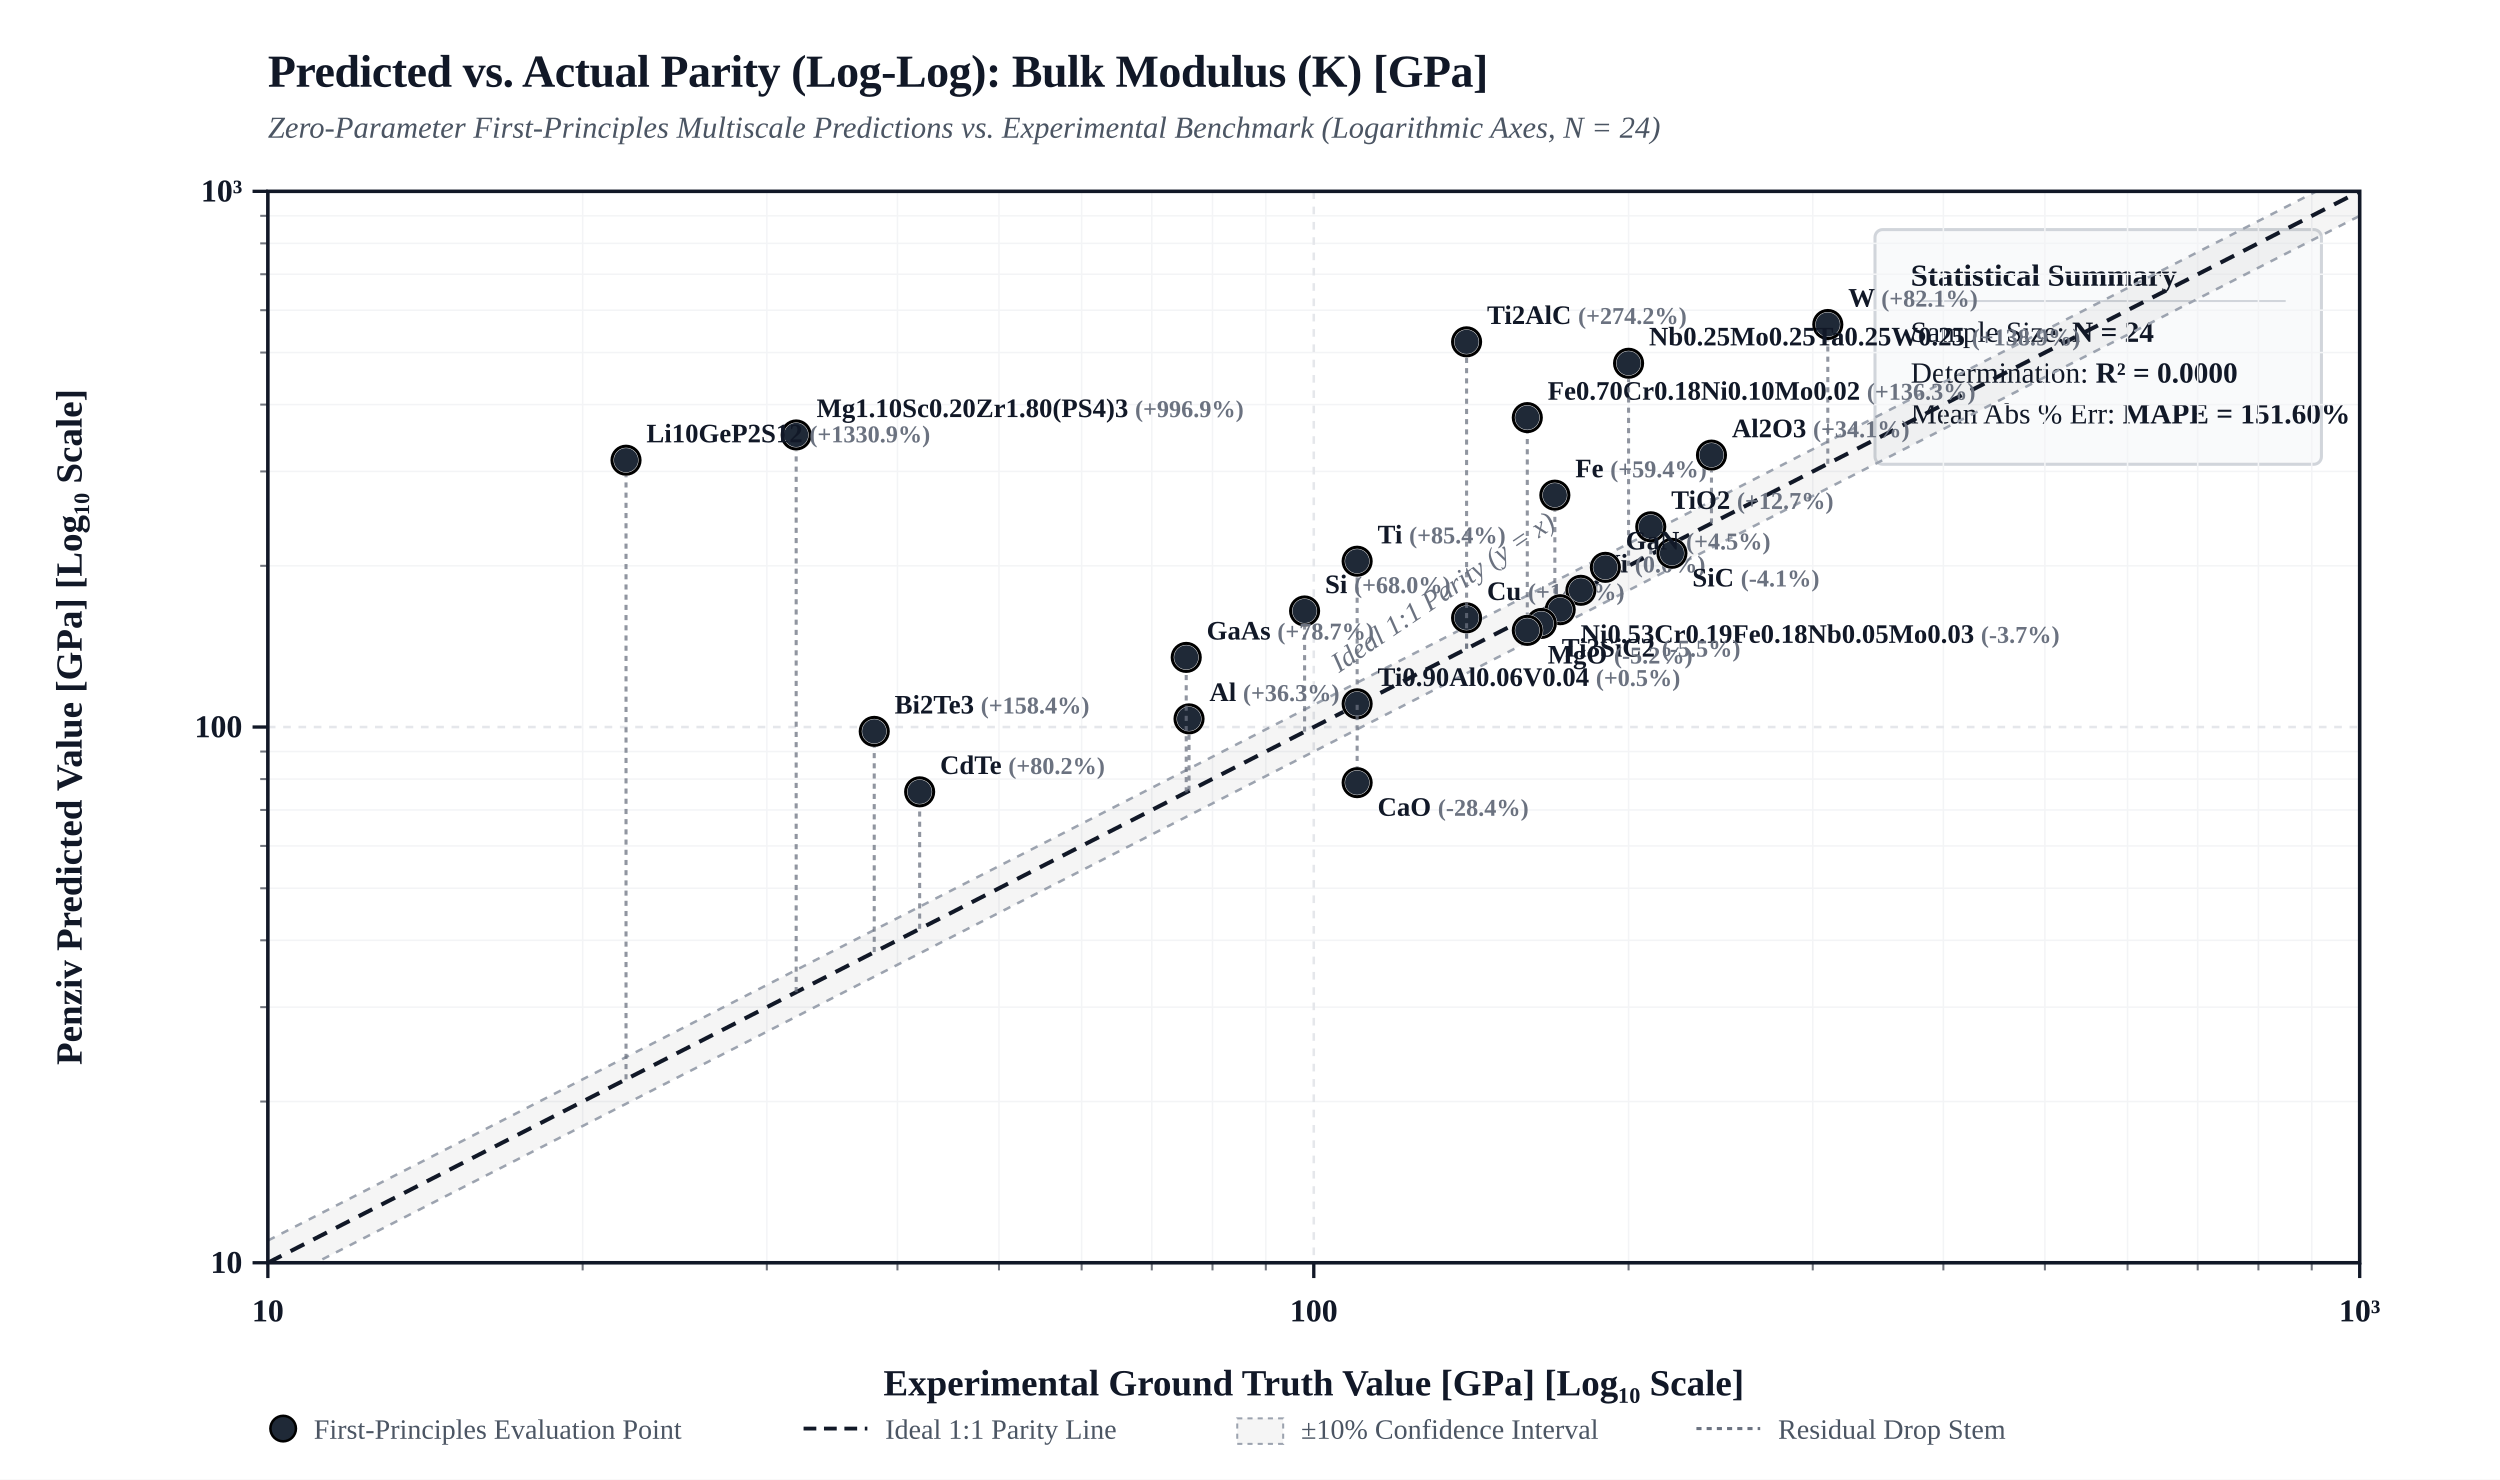
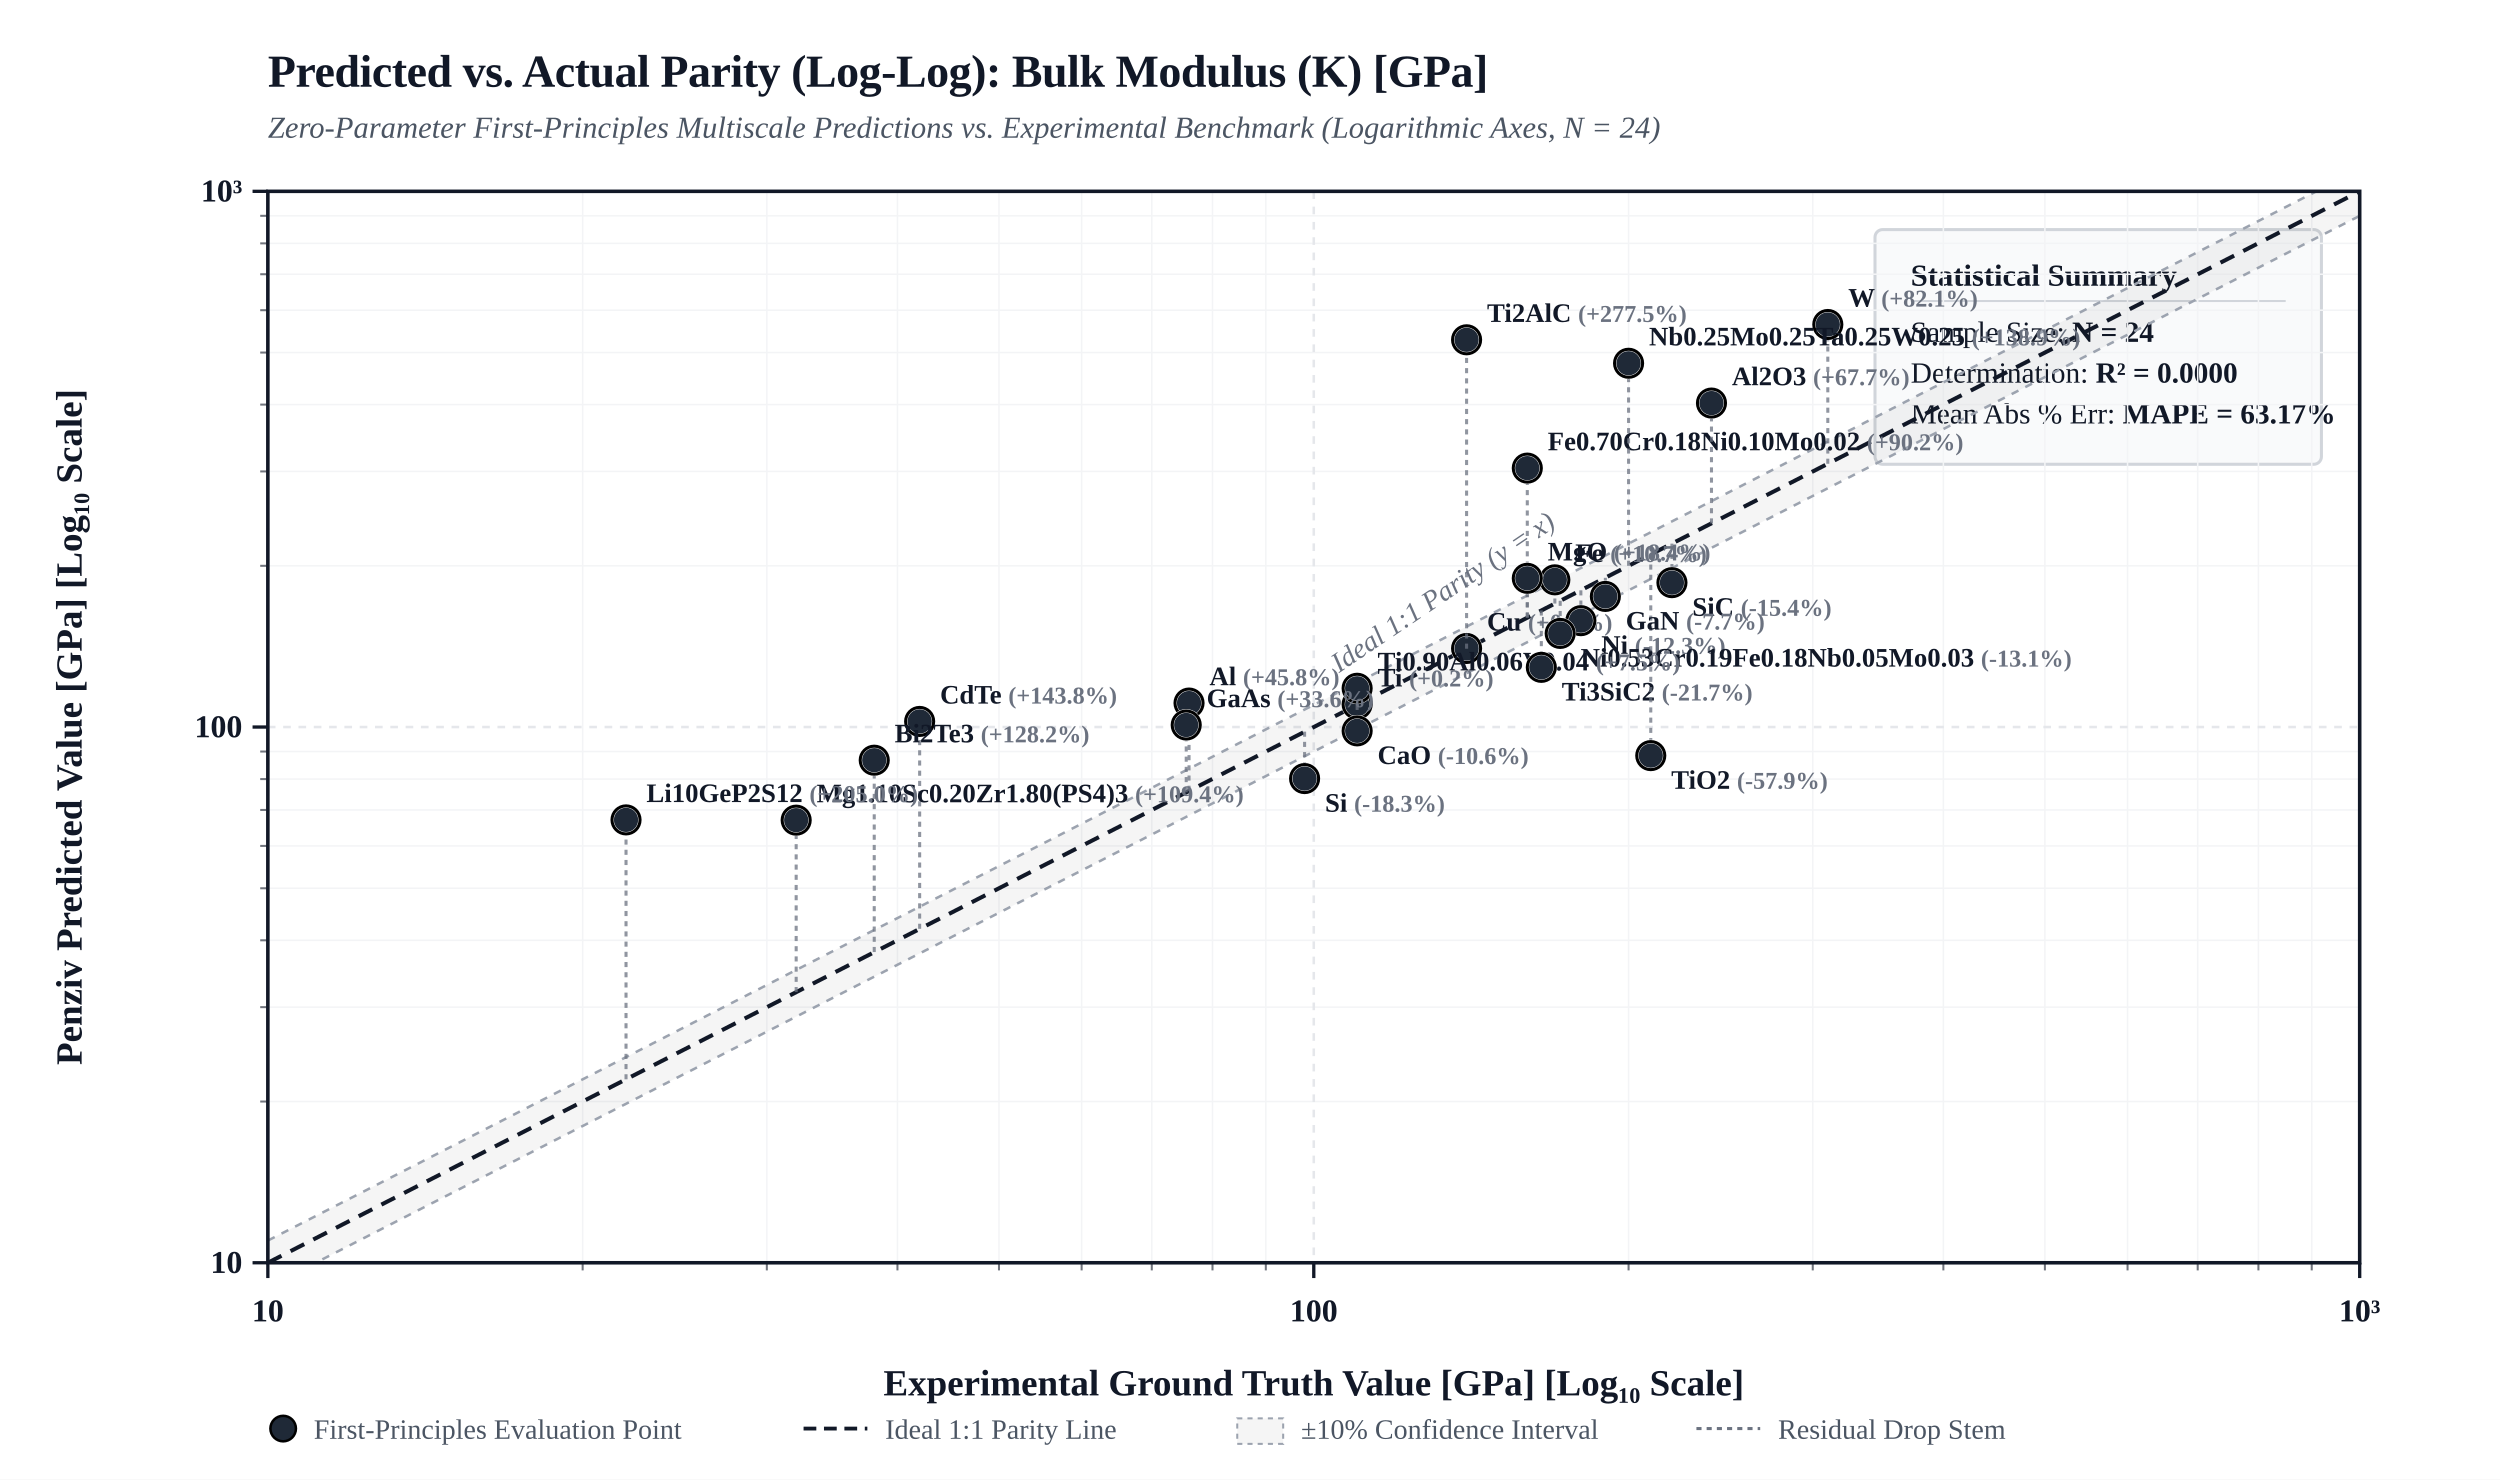
<svg xmlns="http://www.w3.org/2000/svg" viewBox="0 0 980 580" width="100%" height="auto" style="background-color: #FFFFFF; border: 1px solid #E5E7EB; border-radius: 4px; font-family: 'Times New Roman', Times, 'DejaVu Serif', 'TeX Gyre Termes', Georgia, serif;">
  <defs>
    <clipPath id="plotClip">
      <rect x="105" y="75" width="820" height="420" />
    </clipPath>
  </defs>
  <rect x="0" y="0" width="980" height="580" fill="#FFFFFF" />
  <text x="105" y="34" fill="#111827" font-size="18" font-weight="bold" letter-spacing="-0.01em">Predicted vs. Actual Parity (Log-Log): Bulk Modulus (K) [GPa]</text>
  <text x="105" y="54" fill="#4B5563" font-size="12" font-style="italic">Zero-Parameter First-Principles Multiscale Predictions vs. Experimental Benchmark (Logarithmic Axes, N = 24)</text>
  <g transform="translate(735, 90)">
    <rect width="175" height="92" rx="3" fill="#F9FAFB" stroke="#D1D5DB" stroke-width="1.2" />
    <text x="14" y="22" fill="#111827" font-size="12" font-weight="bold">Statistical Summary</text>
    <line x1="14" y1="28" x2="161" y2="28" stroke="#D1D5DB" stroke-width="0.8" />
    <text x="14" y="44" fill="#111827" font-size="11.5">Sample Size: <tspan font-weight="bold">N = 24</tspan>
    </text>
    <text x="14" y="60" fill="#111827" font-size="11.5">Determination: <tspan font-weight="bold">R² = 0.0000</tspan>
    </text>
-     <text x="14" y="76" fill="#111827" font-size="11.5">Mean Abs % Err: <tspan font-weight="bold">MAPE = 151.60%</tspan>
+     <text x="14" y="76" fill="#111827" font-size="11.5">Mean Abs % Err: <tspan font-weight="bold">MAPE = 63.17%</tspan>
    </text>
  </g>
  <line x1="228.4" y1="75" x2="228.4" y2="495" stroke="#F3F4F6" stroke-width="0.6" />
  <line x1="105" y1="431.8" x2="925" y2="431.8" stroke="#F3F4F6" stroke-width="0.6" />
  <line x1="102" y1="431.8" x2="105" y2="431.8" stroke="#111827" stroke-width="0.8" opacity="0.6" />
  <line x1="228.4" y1="495" x2="228.4" y2="498" stroke="#111827" stroke-width="0.8" opacity="0.6" />
  <line x1="300.6" y1="75" x2="300.6" y2="495" stroke="#F3F4F6" stroke-width="0.6" />
  <line x1="105" y1="394.8" x2="925" y2="394.8" stroke="#F3F4F6" stroke-width="0.6" />
  <line x1="102" y1="394.8" x2="105" y2="394.8" stroke="#111827" stroke-width="0.8" opacity="0.6" />
  <line x1="300.6" y1="495" x2="300.6" y2="498" stroke="#111827" stroke-width="0.8" opacity="0.6" />
  <line x1="351.8" y1="75" x2="351.8" y2="495" stroke="#F3F4F6" stroke-width="0.6" />
  <line x1="105" y1="368.6" x2="925" y2="368.6" stroke="#F3F4F6" stroke-width="0.6" />
  <line x1="102" y1="368.6" x2="105" y2="368.6" stroke="#111827" stroke-width="0.8" opacity="0.6" />
  <line x1="351.8" y1="495" x2="351.8" y2="498" stroke="#111827" stroke-width="0.8" opacity="0.6" />
  <line x1="391.6" y1="75" x2="391.6" y2="495" stroke="#F3F4F6" stroke-width="0.6" />
  <line x1="105" y1="348.2" x2="925" y2="348.2" stroke="#F3F4F6" stroke-width="0.6" />
  <line x1="102" y1="348.2" x2="105" y2="348.2" stroke="#111827" stroke-width="0.8" opacity="0.6" />
  <line x1="391.6" y1="495" x2="391.6" y2="498" stroke="#111827" stroke-width="0.8" opacity="0.6" />
  <line x1="424.0" y1="75" x2="424.0" y2="495" stroke="#F3F4F6" stroke-width="0.6" />
  <line x1="105" y1="331.6" x2="925" y2="331.6" stroke="#F3F4F6" stroke-width="0.6" />
  <line x1="102" y1="331.6" x2="105" y2="331.6" stroke="#111827" stroke-width="0.8" opacity="0.6" />
  <line x1="424.0" y1="495" x2="424.0" y2="498" stroke="#111827" stroke-width="0.8" opacity="0.6" />
  <line x1="451.5" y1="75" x2="451.5" y2="495" stroke="#F3F4F6" stroke-width="0.6" />
  <line x1="105" y1="317.5" x2="925" y2="317.5" stroke="#F3F4F6" stroke-width="0.6" />
  <line x1="102" y1="317.5" x2="105" y2="317.5" stroke="#111827" stroke-width="0.8" opacity="0.6" />
  <line x1="451.5" y1="495" x2="451.5" y2="498" stroke="#111827" stroke-width="0.8" opacity="0.6" />
  <line x1="475.3" y1="75" x2="475.3" y2="495" stroke="#F3F4F6" stroke-width="0.6" />
  <line x1="105" y1="305.4" x2="925" y2="305.4" stroke="#F3F4F6" stroke-width="0.6" />
  <line x1="102" y1="305.4" x2="105" y2="305.4" stroke="#111827" stroke-width="0.8" opacity="0.6" />
  <line x1="475.3" y1="495" x2="475.3" y2="498" stroke="#111827" stroke-width="0.8" opacity="0.6" />
  <line x1="496.2" y1="75" x2="496.2" y2="495" stroke="#F3F4F6" stroke-width="0.6" />
  <line x1="105" y1="294.6" x2="925" y2="294.6" stroke="#F3F4F6" stroke-width="0.6" />
  <line x1="102" y1="294.6" x2="105" y2="294.6" stroke="#111827" stroke-width="0.8" opacity="0.6" />
  <line x1="496.2" y1="495" x2="496.2" y2="498" stroke="#111827" stroke-width="0.8" opacity="0.6" />
  <line x1="638.4" y1="75" x2="638.4" y2="495" stroke="#F3F4F6" stroke-width="0.6" />
  <line x1="105" y1="221.8" x2="925" y2="221.8" stroke="#F3F4F6" stroke-width="0.6" />
  <line x1="102" y1="221.8" x2="105" y2="221.8" stroke="#111827" stroke-width="0.8" opacity="0.6" />
  <line x1="638.4" y1="495" x2="638.4" y2="498" stroke="#111827" stroke-width="0.8" opacity="0.6" />
  <line x1="710.6" y1="75" x2="710.6" y2="495" stroke="#F3F4F6" stroke-width="0.6" />
  <line x1="105" y1="184.8" x2="925" y2="184.8" stroke="#F3F4F6" stroke-width="0.6" />
  <line x1="102" y1="184.8" x2="105" y2="184.8" stroke="#111827" stroke-width="0.8" opacity="0.6" />
  <line x1="710.6" y1="495" x2="710.6" y2="498" stroke="#111827" stroke-width="0.8" opacity="0.6" />
  <line x1="761.8" y1="75" x2="761.8" y2="495" stroke="#F3F4F6" stroke-width="0.6" />
  <line x1="105" y1="158.6" x2="925" y2="158.6" stroke="#F3F4F6" stroke-width="0.6" />
  <line x1="102" y1="158.6" x2="105" y2="158.6" stroke="#111827" stroke-width="0.8" opacity="0.6" />
  <line x1="761.8" y1="495" x2="761.8" y2="498" stroke="#111827" stroke-width="0.8" opacity="0.6" />
  <line x1="801.6" y1="75" x2="801.6" y2="495" stroke="#F3F4F6" stroke-width="0.6" />
  <line x1="105" y1="138.2" x2="925" y2="138.2" stroke="#F3F4F6" stroke-width="0.6" />
  <line x1="102" y1="138.2" x2="105" y2="138.2" stroke="#111827" stroke-width="0.8" opacity="0.6" />
  <line x1="801.6" y1="495" x2="801.6" y2="498" stroke="#111827" stroke-width="0.8" opacity="0.6" />
  <line x1="834.0" y1="75" x2="834.0" y2="495" stroke="#F3F4F6" stroke-width="0.6" />
  <line x1="105" y1="121.6" x2="925" y2="121.6" stroke="#F3F4F6" stroke-width="0.6" />
  <line x1="102" y1="121.6" x2="105" y2="121.6" stroke="#111827" stroke-width="0.8" opacity="0.6" />
  <line x1="834.0" y1="495" x2="834.0" y2="498" stroke="#111827" stroke-width="0.8" opacity="0.6" />
  <line x1="861.5" y1="75" x2="861.5" y2="495" stroke="#F3F4F6" stroke-width="0.6" />
  <line x1="105" y1="107.5" x2="925" y2="107.5" stroke="#F3F4F6" stroke-width="0.6" />
  <line x1="102" y1="107.5" x2="105" y2="107.5" stroke="#111827" stroke-width="0.8" opacity="0.6" />
  <line x1="861.5" y1="495" x2="861.5" y2="498" stroke="#111827" stroke-width="0.8" opacity="0.6" />
  <line x1="885.3" y1="75" x2="885.3" y2="495" stroke="#F3F4F6" stroke-width="0.6" />
  <line x1="105" y1="95.4" x2="925" y2="95.4" stroke="#F3F4F6" stroke-width="0.6" />
  <line x1="102" y1="95.4" x2="105" y2="95.4" stroke="#111827" stroke-width="0.8" opacity="0.6" />
  <line x1="885.3" y1="495" x2="885.3" y2="498" stroke="#111827" stroke-width="0.8" opacity="0.6" />
  <line x1="906.2" y1="75" x2="906.2" y2="495" stroke="#F3F4F6" stroke-width="0.6" />
  <line x1="105" y1="84.6" x2="925" y2="84.6" stroke="#F3F4F6" stroke-width="0.6" />
  <line x1="102" y1="84.6" x2="105" y2="84.6" stroke="#111827" stroke-width="0.8" opacity="0.6" />
  <line x1="906.2" y1="495" x2="906.2" y2="498" stroke="#111827" stroke-width="0.8" opacity="0.6" />
  <line x1="105.0" y1="75" x2="105.0" y2="495" stroke="#E5E7EB" stroke-width="1.0" stroke-dasharray="3,3" />
  <line x1="105" y1="495.0" x2="925" y2="495.0" stroke="#E5E7EB" stroke-width="1.0" stroke-dasharray="3,3" />
  <line x1="99" y1="495.0" x2="105" y2="495.0" stroke="#111827" stroke-width="1.3" />
  <text x="95" y="499.0" fill="#111827" font-size="12.5" font-weight="bold" text-anchor="end">10</text>
  <line x1="105.0" y1="495" x2="105.0" y2="501" stroke="#111827" stroke-width="1.3" />
  <text x="105.0" y="518.0" fill="#111827" font-size="12.5" font-weight="bold" text-anchor="middle">10</text>
  <line x1="515.0" y1="75" x2="515.0" y2="495" stroke="#E5E7EB" stroke-width="1.0" stroke-dasharray="3,3" />
  <line x1="105" y1="285.0" x2="925" y2="285.0" stroke="#E5E7EB" stroke-width="1.0" stroke-dasharray="3,3" />
  <line x1="99" y1="285.0" x2="105" y2="285.0" stroke="#111827" stroke-width="1.3" />
  <text x="95" y="289.0" fill="#111827" font-size="12.5" font-weight="bold" text-anchor="end">100</text>
  <line x1="515.0" y1="495" x2="515.0" y2="501" stroke="#111827" stroke-width="1.3" />
  <text x="515.0" y="518.0" fill="#111827" font-size="12.5" font-weight="bold" text-anchor="middle">100</text>
  <line x1="925.0" y1="75" x2="925.0" y2="495" stroke="#E5E7EB" stroke-width="1.0" stroke-dasharray="3,3" />
  <line x1="105" y1="75.0" x2="925" y2="75.0" stroke="#E5E7EB" stroke-width="1.0" stroke-dasharray="3,3" />
  <line x1="99" y1="75.0" x2="105" y2="75.0" stroke="#111827" stroke-width="1.3" />
  <text x="95" y="79.0" fill="#111827" font-size="12.5" font-weight="bold" text-anchor="end">10³</text>
  <line x1="925.0" y1="495" x2="925.0" y2="501" stroke="#111827" stroke-width="1.3" />
  <text x="925.0" y="518.0" fill="#111827" font-size="12.5" font-weight="bold" text-anchor="middle">10³</text>
  <polygon points="105.0,486.3 925.0,66.3 925.0,84.6 105.0,504.6" fill="rgba(0, 0, 0, 0.04)" clip-path="url(#plotClip)" />
  <line x1="105.0" y1="486.3" x2="925.0" y2="66.3" stroke="#9CA3AF" stroke-width="1.0" stroke-dasharray="3,3" clip-path="url(#plotClip)" />
  <line x1="105.0" y1="504.6" x2="925.0" y2="84.6" stroke="#9CA3AF" stroke-width="1.0" stroke-dasharray="3,3" clip-path="url(#plotClip)" />
  <line x1="105.0" y1="495.0" x2="925.0" y2="75.0" stroke="#111827" stroke-width="1.6" stroke-dasharray="6,4" clip-path="url(#plotClip)" />
  <text x="535.0" y="273.0" fill="#6B7280" font-size="11" font-style="italic" transform="rotate(-34 515.0 285.0)">Ideal 1:1 Parity (y = x)</text>
  <rect x="105" y="75" width="820" height="420" fill="none" stroke="#111827" stroke-width="1.4" />
  <text x="515.0" y="547.0" fill="#111827" font-size="14.5" font-weight="bold" text-anchor="middle">Experimental Ground Truth Value [GPa] [Log₁₀ Scale]</text>
  <text x="32" y="285.0" fill="#111827" font-size="14.5" font-weight="bold" text-anchor="middle" transform="rotate(-90 32 285.0)">Penziv Predicted Value [GPa] [Log₁₀ Scale]</text>
-   <line x1="574.9" y1="254.3" x2="574.9" y2="242.2" stroke="#6B7280" stroke-width="1.2" stroke-dasharray="2,2" opacity="0.75" clip-path="url(#plotClip)" />
-   <circle cx="574.9" cy="242.2" r="5.5" fill="#1F2937" stroke="#FFFFFF" stroke-width="1.5" />
-   <circle cx="574.9" cy="242.2" r="5.5" fill="none" stroke="#000000" stroke-width="1.2" />
-   <text x="582.9" y="235.2" fill="#111827" font-size="10.5" font-weight="600" text-anchor="start">Cu <tspan fill="#6B7280" font-size="9.5">(+14.1%)</tspan>
-   </text>
-   <line x1="466.1" y1="310.0" x2="466.1" y2="281.8" stroke="#6B7280" stroke-width="1.2" stroke-dasharray="2,2" opacity="0.75" clip-path="url(#plotClip)" />
-   <circle cx="466.1" cy="281.8" r="5.5" fill="#1F2937" stroke="#FFFFFF" stroke-width="1.5" />
-   <circle cx="466.1" cy="281.8" r="5.5" fill="none" stroke="#000000" stroke-width="1.2" />
-   <text x="474.1" y="274.8" fill="#111827" font-size="10.5" font-weight="600" text-anchor="start">Al <tspan fill="#6B7280" font-size="9.5">(+36.3%)</tspan>
-   </text>
-   <line x1="619.7" y1="231.4" x2="619.7" y2="231.4" stroke="#6B7280" stroke-width="1.2" stroke-dasharray="2,2" opacity="0.75" clip-path="url(#plotClip)" />
-   <circle cx="619.7" cy="231.4" r="5.5" fill="#1F2937" stroke="#FFFFFF" stroke-width="1.5" />
-   <circle cx="619.7" cy="231.4" r="5.5" fill="none" stroke="#000000" stroke-width="1.2" />
-   <text x="627.7" y="224.4" fill="#111827" font-size="10.5" font-weight="600" text-anchor="start">Ni <tspan fill="#6B7280" font-size="9.5">(0.0%)</tspan>
-   </text>
-   <line x1="532.0" y1="276.3" x2="532.0" y2="220.0" stroke="#6B7280" stroke-width="1.2" stroke-dasharray="2,2" opacity="0.75" clip-path="url(#plotClip)" />
-   <circle cx="532.0" cy="220.0" r="5.5" fill="#1F2937" stroke="#FFFFFF" stroke-width="1.5" />
-   <circle cx="532.0" cy="220.0" r="5.5" fill="none" stroke="#000000" stroke-width="1.2" />
-   <text x="540.0" y="213.0" fill="#111827" font-size="10.5" font-weight="600" text-anchor="start">Ti <tspan fill="#6B7280" font-size="9.5">(+85.4%)</tspan>
+   <line x1="574.9" y1="254.3" x2="574.9" y2="254.2" stroke="#6B7280" stroke-width="1.2" stroke-dasharray="2,2" opacity="0.75" clip-path="url(#plotClip)" />
+   <circle cx="574.9" cy="254.2" r="5.5" fill="#1F2937" stroke="#FFFFFF" stroke-width="1.5" />
+   <circle cx="574.9" cy="254.2" r="5.5" fill="none" stroke="#000000" stroke-width="1.2" />
+   <text x="582.9" y="247.2" fill="#111827" font-size="10.5" font-weight="600" text-anchor="start">Cu <tspan fill="#6B7280" font-size="9.5">(+0.1%)</tspan>
+   </text>
+   <line x1="466.1" y1="310.0" x2="466.1" y2="275.6" stroke="#6B7280" stroke-width="1.2" stroke-dasharray="2,2" opacity="0.75" clip-path="url(#plotClip)" />
+   <circle cx="466.1" cy="275.6" r="5.5" fill="#1F2937" stroke="#FFFFFF" stroke-width="1.5" />
+   <circle cx="466.1" cy="275.6" r="5.5" fill="none" stroke="#000000" stroke-width="1.2" />
+   <text x="474.1" y="268.6" fill="#111827" font-size="10.5" font-weight="600" text-anchor="start">Al <tspan fill="#6B7280" font-size="9.5">(+45.8%)</tspan>
+   </text>
+   <line x1="619.7" y1="231.4" x2="619.7" y2="243.3" stroke="#6B7280" stroke-width="1.2" stroke-dasharray="2,2" opacity="0.75" clip-path="url(#plotClip)" />
+   <circle cx="619.7" cy="243.3" r="5.5" fill="#1F2937" stroke="#FFFFFF" stroke-width="1.5" />
+   <circle cx="619.7" cy="243.3" r="5.5" fill="none" stroke="#000000" stroke-width="1.2" />
+   <text x="627.7" y="256.3" fill="#111827" font-size="10.5" font-weight="600" text-anchor="start">Ni <tspan fill="#6B7280" font-size="9.5">(-12.3%)</tspan>
+   </text>
+   <line x1="532.0" y1="276.3" x2="532.0" y2="276.1" stroke="#6B7280" stroke-width="1.2" stroke-dasharray="2,2" opacity="0.75" clip-path="url(#plotClip)" />
+   <circle cx="532.0" cy="276.1" r="5.5" fill="#1F2937" stroke="#FFFFFF" stroke-width="1.5" />
+   <circle cx="532.0" cy="276.1" r="5.5" fill="none" stroke="#000000" stroke-width="1.2" />
+   <text x="540.0" y="269.1" fill="#111827" font-size="10.5" font-weight="600" text-anchor="start">Ti <tspan fill="#6B7280" font-size="9.5">(+0.2%)</tspan>
  </text>
  <line x1="716.5" y1="181.8" x2="716.5" y2="127.2" stroke="#6B7280" stroke-width="1.2" stroke-dasharray="2,2" opacity="0.75" clip-path="url(#plotClip)" />
  <circle cx="716.5" cy="127.2" r="5.5" fill="#1F2937" stroke="#FFFFFF" stroke-width="1.5" />
  <circle cx="716.5" cy="127.2" r="5.5" fill="none" stroke="#000000" stroke-width="1.2" />
  <text x="724.5" y="120.2" fill="#111827" font-size="10.5" font-weight="600" text-anchor="start">W <tspan fill="#6B7280" font-size="9.5">(+82.1%)</tspan>
  </text>
-   <line x1="609.5" y1="236.6" x2="609.5" y2="194.1" stroke="#6B7280" stroke-width="1.2" stroke-dasharray="2,2" opacity="0.75" clip-path="url(#plotClip)" />
-   <circle cx="609.5" cy="194.1" r="5.5" fill="#1F2937" stroke="#FFFFFF" stroke-width="1.5" />
-   <circle cx="609.5" cy="194.1" r="5.5" fill="none" stroke="#000000" stroke-width="1.2" />
-   <text x="617.5" y="187.1" fill="#111827" font-size="10.5" font-weight="600" text-anchor="start">Fe <tspan fill="#6B7280" font-size="9.5">(+59.4%)</tspan>
-   </text>
-   <line x1="598.7" y1="242.1" x2="598.7" y2="163.7" stroke="#6B7280" stroke-width="1.2" stroke-dasharray="2,2" opacity="0.75" clip-path="url(#plotClip)" />
-   <circle cx="598.7" cy="163.7" r="5.5" fill="#1F2937" stroke="#FFFFFF" stroke-width="1.5" />
-   <circle cx="598.7" cy="163.7" r="5.5" fill="none" stroke="#000000" stroke-width="1.2" />
-   <text x="606.7" y="156.7" fill="#111827" font-size="10.5" font-weight="600" text-anchor="start">Fe0.70Cr0.18Ni0.10Mo0.02 <tspan fill="#6B7280" font-size="9.5">(+136.3%)</tspan>
-   </text>
-   <line x1="611.6" y1="235.5" x2="611.6" y2="239.0" stroke="#6B7280" stroke-width="1.2" stroke-dasharray="2,2" opacity="0.75" clip-path="url(#plotClip)" />
-   <circle cx="611.6" cy="239.0" r="5.5" fill="#1F2937" stroke="#FFFFFF" stroke-width="1.5" />
-   <circle cx="611.6" cy="239.0" r="5.5" fill="none" stroke="#000000" stroke-width="1.2" />
-   <text x="619.6" y="252.0" fill="#111827" font-size="10.5" font-weight="600" text-anchor="start">Ni0.53Cr0.19Fe0.18Nb0.05Mo0.03 <tspan fill="#6B7280" font-size="9.5">(-3.7%)</tspan>
-   </text>
-   <line x1="532.0" y1="276.3" x2="532.0" y2="275.9" stroke="#6B7280" stroke-width="1.2" stroke-dasharray="2,2" opacity="0.75" clip-path="url(#plotClip)" />
-   <circle cx="532.0" cy="275.9" r="5.5" fill="#1F2937" stroke="#FFFFFF" stroke-width="1.5" />
-   <circle cx="532.0" cy="275.9" r="5.5" fill="none" stroke="#000000" stroke-width="1.2" />
-   <text x="540.0" y="268.9" fill="#111827" font-size="10.5" font-weight="600" text-anchor="start">Ti0.90Al0.06V0.04 <tspan fill="#6B7280" font-size="9.5">(+0.5%)</tspan>
+   <line x1="609.5" y1="236.6" x2="609.5" y2="227.3" stroke="#6B7280" stroke-width="1.2" stroke-dasharray="2,2" opacity="0.75" clip-path="url(#plotClip)" />
+   <circle cx="609.5" cy="227.3" r="5.5" fill="#1F2937" stroke="#FFFFFF" stroke-width="1.5" />
+   <circle cx="609.5" cy="227.3" r="5.5" fill="none" stroke="#000000" stroke-width="1.2" />
+   <text x="617.5" y="220.3" fill="#111827" font-size="10.5" font-weight="600" text-anchor="start">Fe <tspan fill="#6B7280" font-size="9.5">(+10.7%)</tspan>
+   </text>
+   <line x1="598.7" y1="242.1" x2="598.7" y2="183.5" stroke="#6B7280" stroke-width="1.2" stroke-dasharray="2,2" opacity="0.75" clip-path="url(#plotClip)" />
+   <circle cx="598.7" cy="183.5" r="5.5" fill="#1F2937" stroke="#FFFFFF" stroke-width="1.5" />
+   <circle cx="598.7" cy="183.5" r="5.5" fill="none" stroke="#000000" stroke-width="1.2" />
+   <text x="606.7" y="176.5" fill="#111827" font-size="10.5" font-weight="600" text-anchor="start">Fe0.70Cr0.18Ni0.10Mo0.02 <tspan fill="#6B7280" font-size="9.5">(+90.2%)</tspan>
+   </text>
+   <line x1="611.6" y1="235.5" x2="611.6" y2="248.3" stroke="#6B7280" stroke-width="1.2" stroke-dasharray="2,2" opacity="0.75" clip-path="url(#plotClip)" />
+   <circle cx="611.6" cy="248.3" r="5.5" fill="#1F2937" stroke="#FFFFFF" stroke-width="1.5" />
+   <circle cx="611.6" cy="248.3" r="5.5" fill="none" stroke="#000000" stroke-width="1.2" />
+   <text x="619.6" y="261.3" fill="#111827" font-size="10.5" font-weight="600" text-anchor="start">Ni0.53Cr0.19Fe0.18Nb0.05Mo0.03 <tspan fill="#6B7280" font-size="9.5">(-13.1%)</tspan>
+   </text>
+   <line x1="532.0" y1="276.3" x2="532.0" y2="269.8" stroke="#6B7280" stroke-width="1.2" stroke-dasharray="2,2" opacity="0.75" clip-path="url(#plotClip)" />
+   <circle cx="532.0" cy="269.8" r="5.5" fill="#1F2937" stroke="#FFFFFF" stroke-width="1.5" />
+   <circle cx="532.0" cy="269.8" r="5.5" fill="none" stroke="#000000" stroke-width="1.2" />
+   <text x="540.0" y="262.8" fill="#111827" font-size="10.5" font-weight="600" text-anchor="start">Ti0.90Al0.06V0.04 <tspan fill="#6B7280" font-size="9.5">(+7.5%)</tspan>
  </text>
  <line x1="638.4" y1="221.8" x2="638.4" y2="142.4" stroke="#6B7280" stroke-width="1.2" stroke-dasharray="2,2" opacity="0.75" clip-path="url(#plotClip)" />
  <circle cx="638.4" cy="142.4" r="5.5" fill="#1F2937" stroke="#FFFFFF" stroke-width="1.5" />
  <circle cx="638.4" cy="142.4" r="5.5" fill="none" stroke="#000000" stroke-width="1.2" />
  <text x="646.4" y="135.4" fill="#111827" font-size="10.5" font-weight="600" text-anchor="start">Nb0.25Mo0.25Ta0.25W0.25 <tspan fill="#6B7280" font-size="9.5">(+138.9%)</tspan>
  </text>
-   <line x1="604.2" y1="239.3" x2="604.2" y2="244.4" stroke="#6B7280" stroke-width="1.2" stroke-dasharray="2,2" opacity="0.75" clip-path="url(#plotClip)" />
-   <circle cx="604.2" cy="244.4" r="5.5" fill="#1F2937" stroke="#FFFFFF" stroke-width="1.5" />
-   <circle cx="604.2" cy="244.4" r="5.5" fill="none" stroke="#000000" stroke-width="1.2" />
-   <text x="612.2" y="257.4" fill="#111827" font-size="10.5" font-weight="600" text-anchor="start">Ti3SiC2 <tspan fill="#6B7280" font-size="9.5">(-5.5%)</tspan>
-   </text>
-   <line x1="574.9" y1="254.3" x2="574.9" y2="134.0" stroke="#6B7280" stroke-width="1.2" stroke-dasharray="2,2" opacity="0.75" clip-path="url(#plotClip)" />
-   <circle cx="574.9" cy="134.0" r="5.5" fill="#1F2937" stroke="#FFFFFF" stroke-width="1.5" />
-   <circle cx="574.9" cy="134.0" r="5.5" fill="none" stroke="#000000" stroke-width="1.2" />
-   <text x="582.9" y="127.0" fill="#111827" font-size="10.5" font-weight="600" text-anchor="start">Ti2AlC <tspan fill="#6B7280" font-size="9.5">(+274.2%)</tspan>
-   </text>
-   <line x1="532.0" y1="276.3" x2="532.0" y2="306.8" stroke="#6B7280" stroke-width="1.2" stroke-dasharray="2,2" opacity="0.75" clip-path="url(#plotClip)" />
-   <circle cx="532.0" cy="306.8" r="5.5" fill="#1F2937" stroke="#FFFFFF" stroke-width="1.5" />
-   <circle cx="532.0" cy="306.8" r="5.5" fill="none" stroke="#000000" stroke-width="1.2" />
-   <text x="540.0" y="319.8" fill="#111827" font-size="10.5" font-weight="600" text-anchor="start">CaO <tspan fill="#6B7280" font-size="9.5">(-28.4%)</tspan>
-   </text>
-   <line x1="598.7" y1="242.1" x2="598.7" y2="247.1" stroke="#6B7280" stroke-width="1.2" stroke-dasharray="2,2" opacity="0.75" clip-path="url(#plotClip)" />
-   <circle cx="598.7" cy="247.1" r="5.5" fill="#1F2937" stroke="#FFFFFF" stroke-width="1.5" />
-   <circle cx="598.7" cy="247.1" r="5.5" fill="none" stroke="#000000" stroke-width="1.2" />
-   <text x="606.7" y="260.1" fill="#111827" font-size="10.5" font-weight="600" text-anchor="start">MgO <tspan fill="#6B7280" font-size="9.5">(-5.2%)</tspan>
-   </text>
-   <line x1="670.9" y1="205.2" x2="670.9" y2="178.4" stroke="#6B7280" stroke-width="1.2" stroke-dasharray="2,2" opacity="0.75" clip-path="url(#plotClip)" />
-   <circle cx="670.9" cy="178.4" r="5.5" fill="#1F2937" stroke="#FFFFFF" stroke-width="1.5" />
-   <circle cx="670.9" cy="178.4" r="5.5" fill="none" stroke="#000000" stroke-width="1.2" />
-   <text x="678.9" y="171.4" fill="#111827" font-size="10.5" font-weight="600" text-anchor="start">Al2O3 <tspan fill="#6B7280" font-size="9.5">(+34.1%)</tspan>
-   </text>
-   <line x1="647.1" y1="217.3" x2="647.1" y2="206.5" stroke="#6B7280" stroke-width="1.2" stroke-dasharray="2,2" opacity="0.75" clip-path="url(#plotClip)" />
-   <circle cx="647.1" cy="206.5" r="5.5" fill="#1F2937" stroke="#FFFFFF" stroke-width="1.5" />
-   <circle cx="647.1" cy="206.5" r="5.5" fill="none" stroke="#000000" stroke-width="1.2" />
-   <text x="655.1" y="199.5" fill="#111827" font-size="10.5" font-weight="600" text-anchor="start">TiO2 <tspan fill="#6B7280" font-size="9.5">(+12.7%)</tspan>
-   </text>
-   <line x1="655.4" y1="213.1" x2="655.4" y2="216.9" stroke="#6B7280" stroke-width="1.2" stroke-dasharray="2,2" opacity="0.75" clip-path="url(#plotClip)" />
-   <circle cx="655.4" cy="216.9" r="5.5" fill="#1F2937" stroke="#FFFFFF" stroke-width="1.5" />
-   <circle cx="655.4" cy="216.9" r="5.5" fill="none" stroke="#000000" stroke-width="1.2" />
-   <text x="663.4" y="229.9" fill="#111827" font-size="10.5" font-weight="600" text-anchor="start">SiC <tspan fill="#6B7280" font-size="9.5">(-4.1%)</tspan>
-   </text>
-   <line x1="629.3" y1="226.5" x2="629.3" y2="222.4" stroke="#6B7280" stroke-width="1.2" stroke-dasharray="2,2" opacity="0.75" clip-path="url(#plotClip)" />
-   <circle cx="629.3" cy="222.4" r="5.5" fill="#1F2937" stroke="#FFFFFF" stroke-width="1.5" />
-   <circle cx="629.3" cy="222.4" r="5.5" fill="none" stroke="#000000" stroke-width="1.2" />
-   <text x="637.3" y="215.4" fill="#111827" font-size="10.5" font-weight="600" text-anchor="start">GaN <tspan fill="#6B7280" font-size="9.5">(+4.5%)</tspan>
-   </text>
-   <line x1="511.4" y1="286.8" x2="511.4" y2="239.5" stroke="#6B7280" stroke-width="1.2" stroke-dasharray="2,2" opacity="0.75" clip-path="url(#plotClip)" />
-   <circle cx="511.4" cy="239.5" r="5.5" fill="#1F2937" stroke="#FFFFFF" stroke-width="1.5" />
-   <circle cx="511.4" cy="239.5" r="5.5" fill="none" stroke="#000000" stroke-width="1.2" />
-   <text x="519.4" y="232.5" fill="#111827" font-size="10.5" font-weight="600" text-anchor="start">Si <tspan fill="#6B7280" font-size="9.5">(+68.0%)</tspan>
-   </text>
-   <line x1="465.0" y1="310.6" x2="465.0" y2="257.7" stroke="#6B7280" stroke-width="1.2" stroke-dasharray="2,2" opacity="0.75" clip-path="url(#plotClip)" />
-   <circle cx="465.0" cy="257.7" r="5.5" fill="#1F2937" stroke="#FFFFFF" stroke-width="1.5" />
-   <circle cx="465.0" cy="257.7" r="5.5" fill="none" stroke="#000000" stroke-width="1.2" />
-   <text x="473.0" y="250.7" fill="#111827" font-size="10.5" font-weight="600" text-anchor="start">GaAs <tspan fill="#6B7280" font-size="9.5">(+78.7%)</tspan>
-   </text>
-   <line x1="360.5" y1="364.1" x2="360.5" y2="310.4" stroke="#6B7280" stroke-width="1.2" stroke-dasharray="2,2" opacity="0.75" clip-path="url(#plotClip)" />
-   <circle cx="360.5" cy="310.4" r="5.5" fill="#1F2937" stroke="#FFFFFF" stroke-width="1.5" />
-   <circle cx="360.5" cy="310.4" r="5.5" fill="none" stroke="#000000" stroke-width="1.2" />
-   <text x="368.5" y="303.4" fill="#111827" font-size="10.5" font-weight="600" text-anchor="start">CdTe <tspan fill="#6B7280" font-size="9.5">(+80.2%)</tspan>
-   </text>
-   <line x1="342.7" y1="373.2" x2="342.7" y2="286.7" stroke="#6B7280" stroke-width="1.2" stroke-dasharray="2,2" opacity="0.75" clip-path="url(#plotClip)" />
-   <circle cx="342.7" cy="286.7" r="5.5" fill="#1F2937" stroke="#FFFFFF" stroke-width="1.5" />
-   <circle cx="342.7" cy="286.7" r="5.5" fill="none" stroke="#000000" stroke-width="1.2" />
-   <text x="350.7" y="279.7" fill="#111827" font-size="10.5" font-weight="600" text-anchor="start">Bi2Te3 <tspan fill="#6B7280" font-size="9.5">(+158.4%)</tspan>
-   </text>
-   <line x1="312.1" y1="388.9" x2="312.1" y2="170.5" stroke="#6B7280" stroke-width="1.2" stroke-dasharray="2,2" opacity="0.75" clip-path="url(#plotClip)" />
-   <circle cx="312.1" cy="170.5" r="5.5" fill="#1F2937" stroke="#FFFFFF" stroke-width="1.5" />
-   <circle cx="312.1" cy="170.5" r="5.5" fill="none" stroke="#000000" stroke-width="1.2" />
-   <text x="320.1" y="163.5" fill="#111827" font-size="10.5" font-weight="600" text-anchor="start">Mg1.10Sc0.20Zr1.80(PS4)3 <tspan fill="#6B7280" font-size="9.5">(+996.9%)</tspan>
-   </text>
-   <line x1="245.4" y1="423.1" x2="245.4" y2="180.4" stroke="#6B7280" stroke-width="1.2" stroke-dasharray="2,2" opacity="0.75" clip-path="url(#plotClip)" />
-   <circle cx="245.4" cy="180.4" r="5.5" fill="#1F2937" stroke="#FFFFFF" stroke-width="1.5" />
-   <circle cx="245.4" cy="180.4" r="5.5" fill="none" stroke="#000000" stroke-width="1.2" />
-   <text x="253.4" y="173.4" fill="#111827" font-size="10.5" font-weight="600" text-anchor="start">Li10GeP2S12 <tspan fill="#6B7280" font-size="9.5">(+1330.9%)</tspan>
+   <line x1="604.2" y1="239.3" x2="604.2" y2="261.6" stroke="#6B7280" stroke-width="1.2" stroke-dasharray="2,2" opacity="0.75" clip-path="url(#plotClip)" />
+   <circle cx="604.2" cy="261.6" r="5.5" fill="#1F2937" stroke="#FFFFFF" stroke-width="1.5" />
+   <circle cx="604.2" cy="261.6" r="5.5" fill="none" stroke="#000000" stroke-width="1.2" />
+   <text x="612.2" y="274.6" fill="#111827" font-size="10.5" font-weight="600" text-anchor="start">Ti3SiC2 <tspan fill="#6B7280" font-size="9.5">(-21.7%)</tspan>
+   </text>
+   <line x1="574.9" y1="254.3" x2="574.9" y2="133.2" stroke="#6B7280" stroke-width="1.2" stroke-dasharray="2,2" opacity="0.75" clip-path="url(#plotClip)" />
+   <circle cx="574.9" cy="133.2" r="5.5" fill="#1F2937" stroke="#FFFFFF" stroke-width="1.5" />
+   <circle cx="574.9" cy="133.2" r="5.5" fill="none" stroke="#000000" stroke-width="1.2" />
+   <text x="582.9" y="126.2" fill="#111827" font-size="10.5" font-weight="600" text-anchor="start">Ti2AlC <tspan fill="#6B7280" font-size="9.5">(+277.5%)</tspan>
+   </text>
+   <line x1="532.0" y1="276.3" x2="532.0" y2="286.5" stroke="#6B7280" stroke-width="1.2" stroke-dasharray="2,2" opacity="0.75" clip-path="url(#plotClip)" />
+   <circle cx="532.0" cy="286.5" r="5.5" fill="#1F2937" stroke="#FFFFFF" stroke-width="1.5" />
+   <circle cx="532.0" cy="286.5" r="5.5" fill="none" stroke="#000000" stroke-width="1.2" />
+   <text x="540.0" y="299.5" fill="#111827" font-size="10.5" font-weight="600" text-anchor="start">CaO <tspan fill="#6B7280" font-size="9.5">(-10.6%)</tspan>
+   </text>
+   <line x1="598.7" y1="242.1" x2="598.7" y2="226.7" stroke="#6B7280" stroke-width="1.2" stroke-dasharray="2,2" opacity="0.75" clip-path="url(#plotClip)" />
+   <circle cx="598.7" cy="226.7" r="5.5" fill="#1F2937" stroke="#FFFFFF" stroke-width="1.5" />
+   <circle cx="598.7" cy="226.7" r="5.5" fill="none" stroke="#000000" stroke-width="1.2" />
+   <text x="606.7" y="219.7" fill="#111827" font-size="10.5" font-weight="600" text-anchor="start">MgO <tspan fill="#6B7280" font-size="9.5">(+18.4%)</tspan>
+   </text>
+   <line x1="670.9" y1="205.2" x2="670.9" y2="158.0" stroke="#6B7280" stroke-width="1.2" stroke-dasharray="2,2" opacity="0.75" clip-path="url(#plotClip)" />
+   <circle cx="670.9" cy="158.0" r="5.5" fill="#1F2937" stroke="#FFFFFF" stroke-width="1.5" />
+   <circle cx="670.9" cy="158.0" r="5.5" fill="none" stroke="#000000" stroke-width="1.2" />
+   <text x="678.9" y="151.0" fill="#111827" font-size="10.5" font-weight="600" text-anchor="start">Al2O3 <tspan fill="#6B7280" font-size="9.5">(+67.7%)</tspan>
+   </text>
+   <line x1="647.1" y1="217.3" x2="647.1" y2="296.2" stroke="#6B7280" stroke-width="1.2" stroke-dasharray="2,2" opacity="0.75" clip-path="url(#plotClip)" />
+   <circle cx="647.1" cy="296.2" r="5.5" fill="#1F2937" stroke="#FFFFFF" stroke-width="1.5" />
+   <circle cx="647.1" cy="296.2" r="5.5" fill="none" stroke="#000000" stroke-width="1.2" />
+   <text x="655.1" y="309.2" fill="#111827" font-size="10.5" font-weight="600" text-anchor="start">TiO2 <tspan fill="#6B7280" font-size="9.5">(-57.9%)</tspan>
+   </text>
+   <line x1="655.4" y1="213.1" x2="655.4" y2="228.4" stroke="#6B7280" stroke-width="1.2" stroke-dasharray="2,2" opacity="0.75" clip-path="url(#plotClip)" />
+   <circle cx="655.4" cy="228.4" r="5.5" fill="#1F2937" stroke="#FFFFFF" stroke-width="1.5" />
+   <circle cx="655.4" cy="228.4" r="5.5" fill="none" stroke="#000000" stroke-width="1.2" />
+   <text x="663.4" y="241.4" fill="#111827" font-size="10.5" font-weight="600" text-anchor="start">SiC <tspan fill="#6B7280" font-size="9.5">(-15.4%)</tspan>
+   </text>
+   <line x1="629.3" y1="226.5" x2="629.3" y2="233.8" stroke="#6B7280" stroke-width="1.2" stroke-dasharray="2,2" opacity="0.75" clip-path="url(#plotClip)" />
+   <circle cx="629.3" cy="233.8" r="5.5" fill="#1F2937" stroke="#FFFFFF" stroke-width="1.5" />
+   <circle cx="629.3" cy="233.8" r="5.5" fill="none" stroke="#000000" stroke-width="1.2" />
+   <text x="637.3" y="246.8" fill="#111827" font-size="10.5" font-weight="600" text-anchor="start">GaN <tspan fill="#6B7280" font-size="9.5">(-7.7%)</tspan>
+   </text>
+   <line x1="511.4" y1="286.8" x2="511.4" y2="305.2" stroke="#6B7280" stroke-width="1.2" stroke-dasharray="2,2" opacity="0.75" clip-path="url(#plotClip)" />
+   <circle cx="511.4" cy="305.2" r="5.5" fill="#1F2937" stroke="#FFFFFF" stroke-width="1.5" />
+   <circle cx="511.4" cy="305.2" r="5.5" fill="none" stroke="#000000" stroke-width="1.2" />
+   <text x="519.4" y="318.2" fill="#111827" font-size="10.5" font-weight="600" text-anchor="start">Si <tspan fill="#6B7280" font-size="9.5">(-18.3%)</tspan>
+   </text>
+   <line x1="465.0" y1="310.6" x2="465.0" y2="284.2" stroke="#6B7280" stroke-width="1.2" stroke-dasharray="2,2" opacity="0.75" clip-path="url(#plotClip)" />
+   <circle cx="465.0" cy="284.2" r="5.5" fill="#1F2937" stroke="#FFFFFF" stroke-width="1.5" />
+   <circle cx="465.0" cy="284.2" r="5.5" fill="none" stroke="#000000" stroke-width="1.2" />
+   <text x="473.0" y="277.2" fill="#111827" font-size="10.5" font-weight="600" text-anchor="start">GaAs <tspan fill="#6B7280" font-size="9.5">(+33.6%)</tspan>
+   </text>
+   <line x1="360.5" y1="364.1" x2="360.5" y2="282.8" stroke="#6B7280" stroke-width="1.2" stroke-dasharray="2,2" opacity="0.75" clip-path="url(#plotClip)" />
+   <circle cx="360.5" cy="282.8" r="5.5" fill="#1F2937" stroke="#FFFFFF" stroke-width="1.5" />
+   <circle cx="360.5" cy="282.8" r="5.5" fill="none" stroke="#000000" stroke-width="1.2" />
+   <text x="368.5" y="275.8" fill="#111827" font-size="10.5" font-weight="600" text-anchor="start">CdTe <tspan fill="#6B7280" font-size="9.5">(+143.8%)</tspan>
+   </text>
+   <line x1="342.7" y1="373.2" x2="342.7" y2="298.0" stroke="#6B7280" stroke-width="1.2" stroke-dasharray="2,2" opacity="0.75" clip-path="url(#plotClip)" />
+   <circle cx="342.7" cy="298.0" r="5.5" fill="#1F2937" stroke="#FFFFFF" stroke-width="1.5" />
+   <circle cx="342.7" cy="298.0" r="5.5" fill="none" stroke="#000000" stroke-width="1.2" />
+   <text x="350.7" y="291.0" fill="#111827" font-size="10.5" font-weight="600" text-anchor="start">Bi2Te3 <tspan fill="#6B7280" font-size="9.5">(+128.2%)</tspan>
+   </text>
+   <line x1="312.1" y1="388.9" x2="312.1" y2="321.5" stroke="#6B7280" stroke-width="1.2" stroke-dasharray="2,2" opacity="0.75" clip-path="url(#plotClip)" />
+   <circle cx="312.1" cy="321.5" r="5.5" fill="#1F2937" stroke="#FFFFFF" stroke-width="1.5" />
+   <circle cx="312.1" cy="321.5" r="5.5" fill="none" stroke="#000000" stroke-width="1.2" />
+   <text x="320.1" y="314.5" fill="#111827" font-size="10.5" font-weight="600" text-anchor="start">Mg1.10Sc0.20Zr1.80(PS4)3 <tspan fill="#6B7280" font-size="9.5">(+109.4%)</tspan>
+   </text>
+   <line x1="245.4" y1="423.1" x2="245.4" y2="321.4" stroke="#6B7280" stroke-width="1.2" stroke-dasharray="2,2" opacity="0.75" clip-path="url(#plotClip)" />
+   <circle cx="245.4" cy="321.4" r="5.5" fill="#1F2937" stroke="#FFFFFF" stroke-width="1.5" />
+   <circle cx="245.4" cy="321.4" r="5.5" fill="none" stroke="#000000" stroke-width="1.2" />
+   <text x="253.4" y="314.4" fill="#111827" font-size="10.5" font-weight="600" text-anchor="start">Li10GeP2S12 <tspan fill="#6B7280" font-size="9.5">(+205.0%)</tspan>
  </text>
  <g transform="translate(105, 564)" font-size="11" fill="#4B5563">
    <circle cx="6" cy="-4" r="5" fill="#1F2937" stroke="#000000" stroke-width="1.0" />
    <text x="18" y="0">First-Principles Evaluation Point</text>
    <line x1="210" y1="-4" x2="235" y2="-4" stroke="#111827" stroke-dasharray="5,3" stroke-width="1.5" />
    <text x="242" y="0">Ideal 1:1 Parity Line</text>
    <rect x="380" y="-8" width="18" height="10" fill="rgba(0, 0, 0, 0.04)" stroke="#9CA3AF" stroke-dasharray="2,2" stroke-width="0.8" />
    <text x="405" y="0">±10% Confidence Interval</text>
    <line x1="560" y1="-4" x2="585" y2="-4" stroke="#6B7280" stroke-dasharray="2,2" stroke-width="1.2" />
    <text x="592" y="0">Residual Drop Stem</text>
  </g>
</svg>
